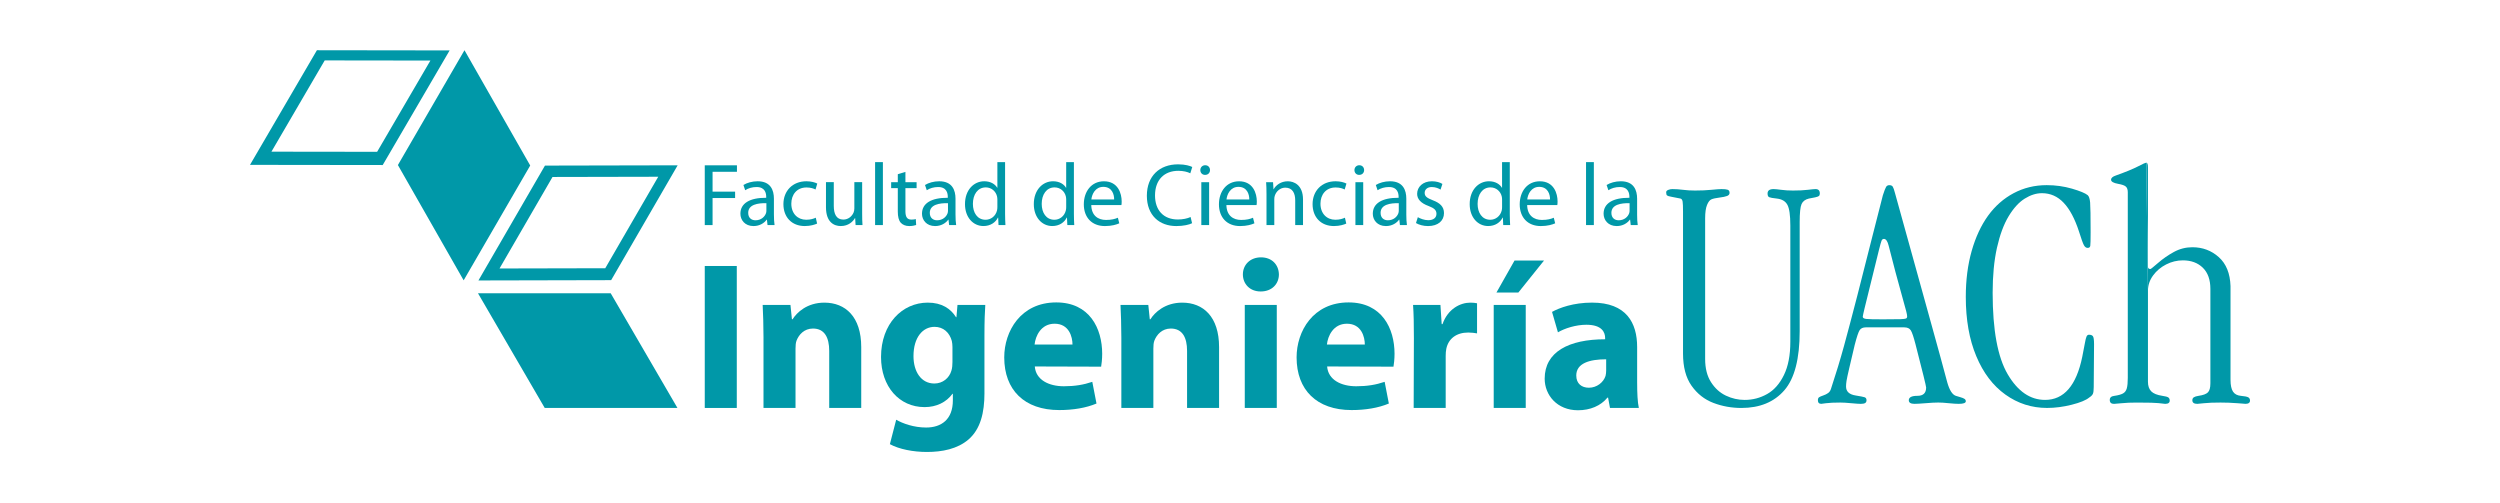
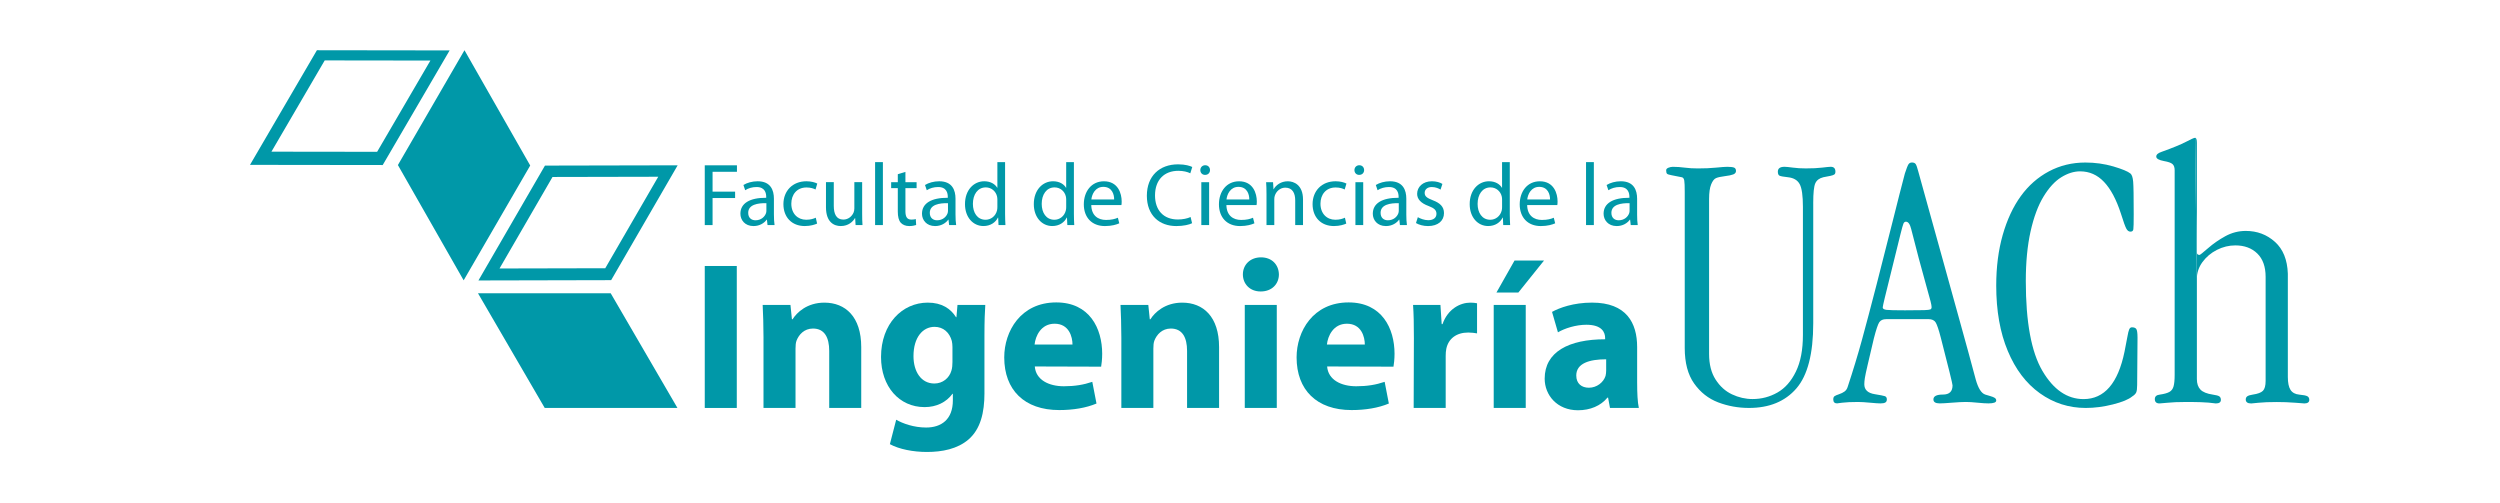
<svg xmlns="http://www.w3.org/2000/svg" id="Layer_2" data-name="Layer 2" viewBox="0 0 2047 411.2">
  <g id="Logos-FCI">
    <g id="Logo-FCI-Horizontal-Outline-Pantone320C">
      <rect width="2047" height="411.2" style="fill: none;" />
+       <path d="M259.49,41.13l-54.79,93.86,108.67,.14,54.79-93.85-108.67-.15Zm49.29,83.17l-86.53-.11,43.63-74.73,86.53,.12-43.63,74.73Z" style="fill: #0098a8;" />
+       <path d="M446.21,135.59l-54.47,94.05,108.67-.25,54.46-94.04-108.67,.24Zm49.38,84.04l-86.58,.2,43.39-74.92,86.57-.19-43.39,74.92Z" style="fill: #0098a8;" />
+       <polygon points="577.06 135.36 603.41 135.36 603.41 140.66 583.45 140.66 583.45 156.92 601.9 156.92 601.9 162.15 583.45 162.15 583.45 184.3 577.06 184.3 577.06 135.36" style="fill: #0098a8;" />
+       <path d="M633.69,175.87c0,3.06,.15,6.03,.52,8.43h-5.75l-.51-4.43h-.22c-1.96,2.76-5.73,5.23-10.75,5.23-7.1,0-10.74-5.01-10.74-10.09,0-8.5,7.55-13.14,21.13-13.07v-.73c0-2.83-.8-8.13-7.98-8.07-3.35,0-6.76,.95-9.23,2.62l-1.45-4.29c2.9-1.81,7.18-3.05,11.61-3.05,10.76,0,13.36,7.34,13.36,14.3v13.14Zm-6.17-9.51c-6.97-.14-14.89,1.09-14.89,7.92,0,4.21,2.76,6.09,5.96,6.09,4.64,0,7.62-2.9,8.64-5.88,.22-.73,.29-1.45,.29-2.04v-6.1Z" style="fill: #0098a8;" />
+       <path d="M669.05,183.06c-1.67,.8-5.37,2.03-10.09,2.03-10.6,0-17.5-7.18-17.5-17.94s7.4-18.73,18.87-18.73c3.78,0,7.12,.94,8.86,1.89l-1.44,4.86c-1.52-.8-3.92-1.67-7.41-1.67-8.06,0-12.41,6.02-12.41,13.28,0,8.14,5.23,13.15,12.19,13.15,3.64,0,6.03-.86,7.84-1.67l1.09,4.8Z" style="fill: #0098a8;" />
+       <path d="M705.93,174.64c0,3.7,.07,6.89,.28,9.66h-5.65l-.36-5.74h-.15c-1.59,2.83-5.37,6.53-11.61,6.53-5.52,0-12.13-3.12-12.13-15.39v-20.55h6.39v19.39c0,6.68,2.1,11.25,7.84,11.25,4.28,0,7.25-2.98,8.42-5.89,.36-.86,.58-2.02,.58-3.27v-21.49h6.39v25.49Z" style="fill: #0098a8;" />
+       <rect x="716.53" y="132.74" width="6.38" height="51.55" style="fill: #0098a8;" />
+       <path d="M741.36,140.73v8.43h9.15v4.86h-9.15v18.95c0,4.36,1.23,6.83,4.8,6.83,1.74,0,2.76-.15,3.7-.43l.29,4.86c-1.23,.43-3.2,.87-5.67,.87-2.97,0-5.37-1.02-6.89-2.68-1.75-1.96-2.47-5.09-2.47-9.23v-19.17h-5.44v-4.86h5.44v-6.53l6.25-1.89Z" style="fill: #0098a8;" />
+       <path d="M782.38,175.87c0,3.06,.14,6.03,.51,8.43h-5.75l-.5-4.43h-.22c-1.96,2.76-5.73,5.23-10.75,5.23-7.12,0-10.75-5.01-10.75-10.09,0-8.5,7.55-13.14,21.13-13.07v-.73c0-2.83-.79-8.13-7.99-8.07-3.34,0-6.75,.95-9.21,2.62l-1.46-4.29c2.91-1.81,7.19-3.05,11.62-3.05,10.75,0,13.36,7.34,13.36,14.3v13.14Zm-6.17-9.51c-6.97-.14-14.89,1.09-14.89,7.92,0,4.21,2.77,6.09,5.96,6.09,4.65,0,7.62-2.9,8.65-5.88,.21-.73,.28-1.45,.28-2.04v-6.1Z" style="fill: #0098a8;" />
+       <path d="M822.96,132.74v42.48c0,3.12,.15,6.68,.29,9.07h-5.66l-.29-6.1h-.22c-1.89,3.92-6.1,6.89-11.83,6.89-8.5,0-15.11-7.19-15.11-17.85-.07-11.7,7.26-18.81,15.76-18.81,5.44,0,9,2.54,10.6,5.3h.15v-20.99h6.31Zm-6.31,30.72c0-.8-.08-1.89-.29-2.69-.94-3.99-4.43-7.33-9.21-7.33-6.61,0-10.54,5.81-10.54,13.51,0,7.12,3.55,12.99,10.38,12.99,4.29,0,8.21-2.9,9.37-7.61,.21-.88,.29-1.75,.29-2.77v-6.1Z" style="fill: #0098a8;" />
+       <path d="M879.31,132.74v42.48c0,3.12,.14,6.68,.29,9.07h-5.67l-.29-6.1h-.22c-1.89,3.92-6.1,6.89-11.83,6.89-8.49,0-15.1-7.19-15.1-17.85-.07-11.7,7.26-18.81,15.75-18.81,5.45,0,9,2.54,10.6,5.3h.15v-20.99h6.31Zm-6.31,30.72c0-.8-.08-1.89-.3-2.69-.94-3.99-4.43-7.33-9.22-7.33-6.6,0-10.53,5.81-10.53,13.51,0,7.12,3.56,12.99,10.39,12.99,4.29,0,8.2-2.9,9.36-7.61,.22-.88,.3-1.75,.3-2.77v-6.1Z" style="fill: #0098a8;" />
+       <path d="M893.53,167.89c.15,8.64,5.59,12.2,12.05,12.2,4.58,0,7.41-.8,9.74-1.81l1.15,4.57c-2.24,1.02-6.17,2.25-11.76,2.25-10.82,0-17.28-7.18-17.28-17.78s6.25-18.88,16.48-18.88c11.55,0,14.52,10.02,14.52,16.48,0,1.31-.07,2.25-.21,2.98h-24.69Zm18.73-4.58c.07-3.99-1.67-10.31-8.85-10.31-6.54,0-9.3,5.88-9.81,10.31h18.66Z" style="fill: #0098a8;" />
+       <path d="M976.08,182.77c-2.25,1.17-6.97,2.33-12.93,2.33-13.79,0-24.1-8.71-24.1-24.83s10.38-25.71,25.55-25.71c6.03,0,9.95,1.31,11.62,2.17l-1.6,5.16c-2.31-1.17-5.73-2.03-9.8-2.03-11.47,0-19.09,7.33-19.09,20.18,0,12.05,6.9,19.68,18.73,19.68,3.93,0,7.85-.8,10.39-2.04l1.23,5.09Z" style="fill: #0098a8;" />
+       <path d="M990.75,139.28c0,2.18-1.52,3.92-4.06,3.92-2.33,0-3.86-1.73-3.86-3.92s1.6-3.99,4-3.99,3.92,1.74,3.92,3.99m-7.11,9.88h6.39v35.14h-6.39v-35.14Z" style="fill: #0098a8;" />
+       <path d="M1004.18,167.89c.14,8.64,5.59,12.2,12.05,12.2,4.58,0,7.41-.8,9.73-1.81l1.16,4.57c-2.25,1.02-6.17,2.25-11.76,2.25-10.82,0-17.29-7.18-17.29-17.78s6.25-18.88,16.48-18.88c11.55,0,14.53,10.02,14.53,16.48,0,1.31-.07,2.25-.22,2.98h-24.69Zm18.73-4.58c.07-3.99-1.67-10.31-8.86-10.31-6.53,0-9.29,5.88-9.8,10.31h18.66Z" style="fill: #0098a8;" />
+       <path d="M1037,158.66c0-3.7-.08-6.6-.3-9.5h5.67l.37,5.81h.14c1.75-3.27,5.81-6.54,11.62-6.54,4.86,0,12.41,2.91,12.41,14.95v20.91h-6.39v-20.26c0-5.66-2.1-10.38-8.13-10.38-4.13,0-7.4,2.98-8.56,6.53-.3,.8-.44,1.89-.44,2.98v21.13h-6.38v-25.63Z" style="fill: #0098a8;" />
+       <path d="M1102.33,183.06c-1.66,.8-5.37,2.03-10.09,2.03-10.6,0-17.5-7.18-17.5-17.94s7.4-18.73,18.87-18.73c3.78,0,7.12,.94,8.86,1.89l-1.46,4.86c-1.52-.8-3.91-1.67-7.41-1.67-8.05,0-12.41,6.02-12.41,13.28,0,8.14,5.23,13.15,12.2,13.15,3.63,0,6.03-.86,7.84-1.67l1.09,4.8Z" style="fill: #0098a8;" />
+       <path d="M1116.94,139.28c0,2.18-1.54,3.92-4.07,3.92-2.32,0-3.85-1.73-3.85-3.92s1.6-3.99,3.99-3.99,3.93,1.74,3.93,3.99m-7.12,9.88h6.38v35.14h-6.38v-35.14Z" style="fill: #0098a8;" />
+       <path d="M1151.49,175.87c0,3.06,.15,6.03,.51,8.43h-5.73l-.51-4.43h-.21c-1.97,2.76-5.75,5.23-10.75,5.23-7.12,0-10.75-5.01-10.75-10.09,0-8.5,7.55-13.14,21.13-13.07v-.73c0-2.83-.8-8.13-7.99-8.07-3.34,0-6.75,.95-9.23,2.62l-1.44-4.29c2.9-1.81,7.19-3.05,11.61-3.05,10.75,0,13.36,7.34,13.36,14.3v13.14Zm-6.17-9.51c-6.97-.14-14.89,1.09-14.89,7.92,0,4.21,2.76,6.09,5.95,6.09,4.65,0,7.62-2.9,8.64-5.88,.22-.73,.3-1.45,.3-2.04v-6.1Z" style="fill: #0098a8;" />
+       <path d="M1160.92,177.83c1.96,1.15,5.31,2.47,8.5,2.47,4.58,0,6.75-2.25,6.75-5.23s-1.81-4.65-6.46-6.39c-6.39-2.33-9.36-5.74-9.36-9.95,0-5.66,4.64-10.31,12.12-10.31,3.55,0,6.68,.94,8.57,2.18l-1.52,4.65c-1.38-.87-3.93-2.11-7.19-2.11-3.77,0-5.81,2.18-5.81,4.8,0,2.9,2.04,4.21,6.61,6.02,6.02,2.26,9.21,5.31,9.21,10.54,0,6.24-4.86,10.6-13.06,10.6-3.85,0-7.41-1.02-9.88-2.46l1.52-4.8Z" style="fill: #0098a8;" />
+       <path d="M1236.21,132.74v42.48c0,3.12,.15,6.68,.29,9.07h-5.66l-.29-6.1h-.22c-1.89,3.92-6.1,6.89-11.84,6.89-8.49,0-15.1-7.19-15.1-17.85-.07-11.7,7.26-18.81,15.76-18.81,5.44,0,9,2.54,10.6,5.3h.14v-20.99h6.31Zm-6.31,30.72c0-.8-.07-1.89-.29-2.69-.94-3.99-4.43-7.33-9.21-7.33-6.61,0-10.54,5.81-10.54,13.51,0,7.12,3.57,12.99,10.39,12.99,4.28,0,8.2-2.9,9.36-7.61,.22-.88,.29-1.75,.29-2.77v-6.1Z" style="fill: #0098a8;" />
+       <path d="M1250.44,167.89c.14,8.64,5.59,12.2,12.05,12.2,4.58,0,7.41-.8,9.74-1.81l1.15,4.57c-2.25,1.02-6.17,2.25-11.76,2.25-10.82,0-17.28-7.18-17.28-17.78s6.24-18.88,16.48-18.88c11.55,0,14.52,10.02,14.52,16.48,0,1.31-.06,2.25-.22,2.98h-24.68Zm18.73-4.58c.07-3.99-1.67-10.31-8.86-10.31-6.53,0-9.29,5.88-9.8,10.31h18.66Z" style="fill: #0098a8;" />
+       <rect x="1298.65" y="132.74" width="6.39" height="51.55" style="fill: #0098a8;" />
+       <path d="M1340.47,175.87c0,3.06,.14,6.03,.51,8.43h-5.73l-.51-4.43h-.22c-1.96,2.76-5.73,5.23-10.75,5.23-7.1,0-10.75-5.01-10.75-10.09,0-8.5,7.55-13.14,21.13-13.07v-.73c0-2.83-.8-8.13-7.99-8.07-3.34,0-6.75,.95-9.22,2.62l-1.45-4.29c2.91-1.81,7.19-3.05,11.61-3.05,10.76,0,13.37,7.34,13.37,14.3v13.14Zm-6.17-9.51c-6.97-.14-14.89,1.09-14.89,7.92,0,4.21,2.76,6.09,5.95,6.09,4.65,0,7.63-2.9,8.65-5.88,.22-.73,.29-1.45,.29-2.04v-6.1Z" style="fill: #0098a8;" />
+       <rect x="577.06" y="217.79" width="26.22" height="116.25" style="fill: #0098a8;" />
+       <path d="M625.16,276.6c0-10.52-.34-19.31-.69-26.91h22.76l1.2,11.74h.52c3.45-5.54,11.89-13.63,26.04-13.63,17.24,0,30.19,11.56,30.19,36.4v49.84h-26.22v-46.75c0-10.86-3.8-18.28-13.28-18.28-7.25,0-11.56,5.02-13.45,9.83-.69,1.73-.86,4.15-.86,6.55v48.64h-26.22v-57.44Z" style="fill: #0098a8;" />
+       <path d="M806.08,321.78c0,16.21-3.28,29.5-12.94,37.95-9.14,7.93-21.74,10.34-34.16,10.34-11.21,0-22.76-2.24-30.35-6.39l5.17-20.01c5.35,3.12,14.49,6.39,24.5,6.39,12.42,0,21.9-6.55,21.9-22.25v-5.34h-.35c-5,6.89-13.1,10.87-22.77,10.87-20.87,0-35.69-16.9-35.69-41.05,0-27.24,17.41-44.5,38.27-44.5,11.57,0,18.79,5.01,23.12,11.91h.35l.86-10.01h22.76c-.35,5.53-.69,12.6-.69,25.19v46.9Zm-26.22-37.77c0-1.56-.18-3.28-.51-4.84-1.9-6.89-6.91-11.55-14.15-11.55-9.65,0-17.24,8.63-17.24,23.98,0,12.59,6.21,22.42,17.07,22.42,6.9,0,12.25-4.49,13.98-10.52,.68-2.07,.86-4.84,.86-7.07v-12.42Z" style="fill: #0098a8;" />
+       <path d="M847.29,300.06c.86,11.03,11.55,16.21,23.8,16.21,8.96,0,16.19-1.21,23.28-3.63l3.44,17.77c-8.62,3.62-19.15,5.35-30.53,5.35-28.63,0-45.01-16.56-45.01-43.12,0-21.37,13.44-45.02,42.6-45.02,27.24,0,37.6,21.22,37.6,42.09,0,4.48-.52,8.45-.86,10.52l-54.32-.17Zm30.87-17.94c0-6.2-2.76-17.06-14.65-17.06-11.21,0-15.7,10.17-16.4,17.06h31.05Z" style="fill: #0098a8;" />
+       <path d="M918.16,276.6c0-10.52-.35-19.31-.69-26.91h22.77l1.2,11.74h.51c3.46-5.54,11.91-13.63,26.04-13.63,17.26,0,30.19,11.56,30.19,36.4v49.84h-26.21v-46.75c0-10.86-3.8-18.28-13.29-18.28-7.24,0-11.55,5.02-13.45,9.83-.69,1.73-.86,4.15-.86,6.55v48.64h-26.21v-57.44Z" style="fill: #0098a8;" />
+       <path d="M1032.16,238.65c-8.8,0-14.49-6.2-14.49-13.97s5.86-13.96,14.84-13.96,14.48,6.04,14.66,13.96c0,7.77-5.7,13.97-14.84,13.97h-.17Zm-12.94,11.04h26.21v84.34h-26.21v-84.34Z" style="fill: #0098a8;" />
+       <path d="M1086.65,300.06c.86,11.03,11.57,16.21,23.81,16.21,8.97,0,16.22-1.21,23.29-3.63l3.44,17.77c-8.62,3.62-19.14,5.35-30.52,5.35-28.63,0-45.02-16.56-45.02-43.12,0-21.37,13.45-45.02,42.6-45.02,27.25,0,37.6,21.22,37.6,42.09,0,4.48-.52,8.45-.87,10.52l-54.33-.17Zm30.87-17.94c0-6.2-2.76-17.06-14.66-17.06-11.21,0-15.68,10.17-16.39,17.06h31.04Z" style="fill: #0098a8;" />
+       <path d="M1157.7,277.46c0-12.41-.18-20.52-.69-27.77h22.42l1.02,15.71h.68c4.32-12.43,14.49-17.6,22.77-17.6,2.41,0,3.62,.19,5.51,.52v24.65c-2.24-.35-4.31-.69-7.23-.69-9.66,0-16.22,5.01-17.94,13.29-.35,1.71-.51,3.62-.51,5.86v42.6h-26.22l.18-56.58Z" style="fill: #0098a8;" />
+       <path d="M1223.05,249.7h26.22v84.34h-26.22v-84.34Zm41.21-36.39l-21.03,26.21h-17.94l14.82-26.21h24.15Z" style="fill: #0098a8;" />
+       <path d="M1340.5,313.68c0,7.93,.34,15.69,1.38,20.35h-23.63l-1.55-8.45h-.52c-5.51,6.72-14.13,10.34-24.14,10.34-17.08,0-27.26-12.41-27.26-25.87,0-21.9,19.68-32.25,49.5-32.25v-1.03c0-4.49-2.41-10.86-15.36-10.86-8.62,0-17.75,2.92-23.28,6.2l-4.83-16.73c5.88-3.28,17.42-7.6,32.77-7.6,28.11,0,36.91,16.56,36.91,36.4v29.49Zm-25.36-19.49c-13.79,0-24.49,3.28-24.49,13.28,0,6.73,4.48,10,10.34,10,6.39,0,11.91-4.31,13.63-9.65,.34-1.37,.51-2.93,.51-4.49v-9.14Z" style="fill: #0098a8;" />
+       <polygon points="325.8 135.14 379.64 229.54 434.14 135.53 380.31 41.12 325.8 135.14" style="fill: #0098a8;" />
+       <polygon points="446.02 334.03 554.69 334.03 500.03 240.11 391.36 240.1 446.02 334.03" style="fill: #0098a8;" />
      <g>
-         <path d="M259.49,41.13l-54.79,93.86,108.67,.14,54.79-93.85-108.67-.15Zm49.29,83.17l-86.53-.11,43.63-74.73,86.53,.12-43.63,74.73Z" style="fill: #0098a8;" />
-         <path d="M446.21,135.59l-54.47,94.05,108.67-.25,54.46-94.04-108.67,.24Zm49.38,84.04l-86.58,.2,43.39-74.92,86.57-.19-43.39,74.92Z" style="fill: #0098a8;" />
-         <polygon points="577.06 135.36 603.41 135.36 603.41 140.66 583.45 140.66 583.45 156.92 601.9 156.92 601.9 162.15 583.45 162.15 583.45 184.3 577.06 184.3 577.06 135.36" style="fill: #0098a8;" />
-         <path d="M633.69,175.87c0,3.06,.15,6.03,.52,8.43h-5.75l-.51-4.43h-.22c-1.96,2.76-5.73,5.23-10.75,5.23-7.1,0-10.74-5.01-10.74-10.09,0-8.5,7.55-13.14,21.13-13.07v-.73c0-2.83-.8-8.13-7.98-8.07-3.35,0-6.76,.95-9.23,2.62l-1.45-4.29c2.9-1.81,7.18-3.05,11.61-3.05,10.76,0,13.36,7.34,13.36,14.3v13.14Zm-6.17-9.51c-6.97-.14-14.89,1.09-14.89,7.92,0,4.21,2.76,6.09,5.96,6.09,4.64,0,7.62-2.9,8.64-5.88,.22-.73,.29-1.45,.29-2.04v-6.1Z" style="fill: #0098a8;" />
-         <path d="M669.05,183.06c-1.67,.8-5.37,2.03-10.09,2.03-10.6,0-17.5-7.18-17.5-17.94s7.4-18.73,18.87-18.73c3.78,0,7.12,.94,8.86,1.89l-1.44,4.86c-1.52-.8-3.92-1.67-7.41-1.67-8.06,0-12.41,6.02-12.41,13.28,0,8.14,5.23,13.15,12.19,13.15,3.64,0,6.03-.86,7.84-1.67l1.09,4.8Z" style="fill: #0098a8;" />
-         <path d="M705.93,174.64c0,3.7,.07,6.89,.28,9.66h-5.65l-.36-5.74h-.15c-1.59,2.83-5.37,6.53-11.61,6.53-5.52,0-12.13-3.12-12.13-15.39v-20.55h6.39v19.39c0,6.68,2.1,11.25,7.84,11.25,4.28,0,7.25-2.98,8.42-5.89,.36-.86,.58-2.02,.58-3.27v-21.49h6.39v25.49Z" style="fill: #0098a8;" />
-         <rect x="716.53" y="132.74" width="6.38" height="51.55" style="fill: #0098a8;" />
-         <path d="M741.36,140.73v8.43h9.15v4.86h-9.15v18.95c0,4.36,1.23,6.83,4.8,6.83,1.74,0,2.76-.15,3.7-.43l.29,4.86c-1.23,.43-3.2,.87-5.67,.87-2.97,0-5.37-1.02-6.89-2.68-1.75-1.96-2.47-5.09-2.47-9.23v-19.17h-5.44v-4.86h5.44v-6.53l6.25-1.89Z" style="fill: #0098a8;" />
-         <path d="M782.38,175.87c0,3.06,.14,6.03,.51,8.43h-5.75l-.5-4.43h-.22c-1.96,2.76-5.73,5.23-10.75,5.23-7.12,0-10.75-5.01-10.75-10.09,0-8.5,7.55-13.14,21.13-13.07v-.73c0-2.83-.79-8.13-7.99-8.07-3.34,0-6.75,.95-9.21,2.62l-1.46-4.29c2.91-1.81,7.19-3.05,11.62-3.05,10.75,0,13.36,7.34,13.36,14.3v13.14Zm-6.17-9.51c-6.97-.14-14.89,1.09-14.89,7.92,0,4.21,2.77,6.09,5.96,6.09,4.65,0,7.62-2.9,8.65-5.88,.21-.73,.28-1.45,.28-2.04v-6.1Z" style="fill: #0098a8;" />
-         <path d="M822.96,132.74v42.48c0,3.12,.15,6.68,.29,9.07h-5.66l-.29-6.1h-.22c-1.89,3.92-6.1,6.89-11.83,6.89-8.5,0-15.11-7.19-15.11-17.85-.07-11.7,7.26-18.81,15.76-18.81,5.44,0,9,2.54,10.6,5.3h.15v-20.99h6.31Zm-6.31,30.72c0-.8-.08-1.89-.29-2.69-.94-3.99-4.43-7.33-9.21-7.33-6.61,0-10.54,5.81-10.54,13.51,0,7.12,3.55,12.99,10.38,12.99,4.29,0,8.21-2.9,9.37-7.61,.21-.88,.29-1.75,.29-2.77v-6.1Z" style="fill: #0098a8;" />
-         <path d="M879.31,132.74v42.48c0,3.12,.14,6.68,.29,9.07h-5.67l-.29-6.1h-.22c-1.89,3.92-6.1,6.89-11.83,6.89-8.49,0-15.1-7.19-15.1-17.85-.07-11.7,7.26-18.81,15.75-18.81,5.45,0,9,2.54,10.6,5.3h.15v-20.99h6.31Zm-6.31,30.72c0-.8-.08-1.89-.3-2.69-.94-3.99-4.43-7.33-9.22-7.33-6.6,0-10.53,5.81-10.53,13.51,0,7.12,3.56,12.99,10.39,12.99,4.29,0,8.2-2.9,9.36-7.61,.22-.88,.3-1.75,.3-2.77v-6.1Z" style="fill: #0098a8;" />
-         <path d="M893.53,167.89c.15,8.64,5.59,12.2,12.05,12.2,4.58,0,7.41-.8,9.74-1.81l1.15,4.57c-2.24,1.02-6.17,2.25-11.76,2.25-10.82,0-17.28-7.18-17.28-17.78s6.25-18.88,16.48-18.88c11.55,0,14.52,10.02,14.52,16.48,0,1.31-.07,2.25-.21,2.98h-24.69Zm18.73-4.58c.07-3.99-1.67-10.31-8.85-10.31-6.54,0-9.3,5.88-9.81,10.31h18.66Z" style="fill: #0098a8;" />
-         <path d="M976.08,182.77c-2.25,1.17-6.97,2.33-12.93,2.33-13.79,0-24.1-8.71-24.1-24.83s10.38-25.71,25.55-25.71c6.03,0,9.95,1.31,11.62,2.17l-1.6,5.16c-2.31-1.17-5.73-2.03-9.8-2.03-11.47,0-19.09,7.33-19.09,20.18,0,12.05,6.9,19.68,18.73,19.68,3.93,0,7.85-.8,10.39-2.04l1.23,5.09Z" style="fill: #0098a8;" />
-         <path d="M990.75,139.28c0,2.18-1.52,3.92-4.06,3.92-2.33,0-3.86-1.73-3.86-3.92s1.6-3.99,4-3.99,3.92,1.74,3.92,3.99m-7.11,9.88h6.39v35.14h-6.39v-35.14Z" style="fill: #0098a8;" />
-         <path d="M1004.18,167.89c.14,8.64,5.59,12.2,12.05,12.2,4.58,0,7.41-.8,9.73-1.81l1.16,4.57c-2.25,1.02-6.17,2.25-11.76,2.25-10.82,0-17.29-7.18-17.29-17.78s6.25-18.88,16.48-18.88c11.55,0,14.53,10.02,14.53,16.48,0,1.31-.07,2.25-.22,2.98h-24.69Zm18.73-4.58c.07-3.99-1.67-10.31-8.86-10.31-6.53,0-9.29,5.88-9.8,10.31h18.66Z" style="fill: #0098a8;" />
-         <path d="M1037,158.66c0-3.7-.08-6.6-.3-9.5h5.67l.37,5.81h.14c1.75-3.27,5.81-6.54,11.62-6.54,4.86,0,12.41,2.91,12.41,14.95v20.91h-6.39v-20.26c0-5.66-2.1-10.38-8.13-10.38-4.13,0-7.4,2.98-8.56,6.53-.3,.8-.44,1.89-.44,2.98v21.13h-6.38v-25.63Z" style="fill: #0098a8;" />
-         <path d="M1102.33,183.06c-1.66,.8-5.37,2.03-10.09,2.03-10.6,0-17.5-7.18-17.5-17.94s7.4-18.73,18.87-18.73c3.78,0,7.12,.94,8.86,1.89l-1.46,4.86c-1.52-.8-3.91-1.67-7.41-1.67-8.05,0-12.41,6.02-12.41,13.28,0,8.14,5.23,13.15,12.2,13.15,3.63,0,6.03-.86,7.84-1.67l1.09,4.8Z" style="fill: #0098a8;" />
-         <path d="M1116.94,139.28c0,2.18-1.54,3.92-4.07,3.92-2.32,0-3.85-1.73-3.85-3.92s1.6-3.99,3.99-3.99,3.93,1.74,3.93,3.99m-7.12,9.88h6.38v35.14h-6.38v-35.14Z" style="fill: #0098a8;" />
-         <path d="M1151.49,175.87c0,3.06,.15,6.03,.51,8.43h-5.73l-.51-4.43h-.21c-1.97,2.76-5.75,5.23-10.75,5.23-7.12,0-10.75-5.01-10.75-10.09,0-8.5,7.55-13.14,21.13-13.07v-.73c0-2.83-.8-8.13-7.99-8.07-3.34,0-6.75,.95-9.23,2.62l-1.44-4.29c2.9-1.81,7.19-3.05,11.61-3.05,10.75,0,13.36,7.34,13.36,14.3v13.14Zm-6.17-9.51c-6.97-.14-14.89,1.09-14.89,7.92,0,4.21,2.76,6.09,5.95,6.09,4.65,0,7.62-2.9,8.64-5.88,.22-.73,.3-1.45,.3-2.04v-6.1Z" style="fill: #0098a8;" />
-         <path d="M1160.92,177.83c1.96,1.15,5.31,2.47,8.5,2.47,4.58,0,6.75-2.25,6.75-5.23s-1.81-4.65-6.46-6.39c-6.39-2.33-9.36-5.74-9.36-9.95,0-5.66,4.64-10.31,12.12-10.31,3.55,0,6.68,.94,8.57,2.18l-1.52,4.65c-1.38-.87-3.93-2.11-7.19-2.11-3.77,0-5.81,2.18-5.81,4.8,0,2.9,2.04,4.21,6.61,6.02,6.02,2.26,9.21,5.31,9.21,10.54,0,6.24-4.86,10.6-13.06,10.6-3.85,0-7.41-1.02-9.88-2.46l1.52-4.8Z" style="fill: #0098a8;" />
-         <path d="M1236.21,132.74v42.48c0,3.12,.15,6.68,.29,9.07h-5.66l-.29-6.1h-.22c-1.89,3.92-6.1,6.89-11.84,6.89-8.49,0-15.1-7.19-15.1-17.85-.07-11.7,7.26-18.81,15.76-18.81,5.44,0,9,2.54,10.6,5.3h.14v-20.99h6.31Zm-6.31,30.72c0-.8-.07-1.89-.29-2.69-.94-3.99-4.43-7.33-9.21-7.33-6.61,0-10.54,5.81-10.54,13.51,0,7.12,3.57,12.99,10.39,12.99,4.28,0,8.2-2.9,9.36-7.61,.22-.88,.29-1.75,.29-2.77v-6.1Z" style="fill: #0098a8;" />
-         <path d="M1250.44,167.89c.14,8.64,5.59,12.2,12.05,12.2,4.58,0,7.41-.8,9.74-1.81l1.15,4.57c-2.25,1.02-6.17,2.25-11.76,2.25-10.82,0-17.28-7.18-17.28-17.78s6.24-18.88,16.48-18.88c11.55,0,14.52,10.02,14.52,16.48,0,1.31-.06,2.25-.22,2.98h-24.68Zm18.73-4.58c.07-3.99-1.67-10.31-8.86-10.31-6.53,0-9.29,5.88-9.8,10.31h18.66Z" style="fill: #0098a8;" />
-         <rect x="1298.65" y="132.74" width="6.39" height="51.55" style="fill: #0098a8;" />
-         <path d="M1340.47,175.87c0,3.06,.14,6.03,.51,8.43h-5.73l-.51-4.43h-.22c-1.96,2.76-5.73,5.23-10.75,5.23-7.1,0-10.75-5.01-10.75-10.09,0-8.5,7.55-13.14,21.13-13.07v-.73c0-2.83-.8-8.13-7.99-8.07-3.34,0-6.75,.95-9.22,2.62l-1.45-4.29c2.91-1.81,7.19-3.05,11.61-3.05,10.76,0,13.37,7.34,13.37,14.3v13.14Zm-6.17-9.51c-6.97-.14-14.89,1.09-14.89,7.92,0,4.21,2.76,6.09,5.95,6.09,4.65,0,7.63-2.9,8.65-5.88,.22-.73,.29-1.45,.29-2.04v-6.1Z" style="fill: #0098a8;" />
-         <rect x="577.06" y="217.79" width="26.22" height="116.25" style="fill: #0098a8;" />
-         <path d="M625.16,276.6c0-10.52-.34-19.31-.69-26.91h22.76l1.2,11.74h.52c3.45-5.54,11.89-13.63,26.04-13.63,17.24,0,30.19,11.56,30.19,36.4v49.84h-26.22v-46.75c0-10.86-3.8-18.28-13.28-18.28-7.25,0-11.56,5.02-13.45,9.83-.69,1.73-.86,4.15-.86,6.55v48.64h-26.22v-57.44Z" style="fill: #0098a8;" />
-         <path d="M806.08,321.78c0,16.21-3.28,29.5-12.94,37.95-9.14,7.93-21.74,10.34-34.16,10.34-11.21,0-22.76-2.24-30.35-6.39l5.17-20.01c5.35,3.12,14.49,6.39,24.5,6.39,12.42,0,21.9-6.55,21.9-22.25v-5.34h-.35c-5,6.89-13.1,10.87-22.77,10.87-20.87,0-35.69-16.9-35.69-41.05,0-27.24,17.41-44.5,38.27-44.5,11.57,0,18.79,5.01,23.12,11.91h.35l.86-10.01h22.76c-.35,5.53-.69,12.6-.69,25.19v46.9Zm-26.22-37.77c0-1.56-.18-3.28-.51-4.84-1.9-6.89-6.91-11.55-14.15-11.55-9.65,0-17.24,8.63-17.24,23.98,0,12.59,6.21,22.42,17.07,22.42,6.9,0,12.25-4.49,13.98-10.52,.68-2.07,.86-4.84,.86-7.07v-12.42Z" style="fill: #0098a8;" />
-         <path d="M847.29,300.06c.86,11.03,11.55,16.21,23.8,16.21,8.96,0,16.19-1.21,23.28-3.63l3.44,17.77c-8.62,3.62-19.15,5.35-30.53,5.35-28.63,0-45.01-16.56-45.01-43.12,0-21.37,13.44-45.02,42.6-45.02,27.24,0,37.6,21.22,37.6,42.09,0,4.48-.52,8.45-.86,10.52l-54.32-.17Zm30.87-17.94c0-6.2-2.76-17.06-14.65-17.06-11.21,0-15.7,10.17-16.4,17.06h31.05Z" style="fill: #0098a8;" />
-         <path d="M918.16,276.6c0-10.52-.35-19.31-.69-26.91h22.77l1.2,11.74h.51c3.46-5.54,11.91-13.63,26.04-13.63,17.26,0,30.19,11.56,30.19,36.4v49.84h-26.21v-46.75c0-10.86-3.8-18.28-13.29-18.28-7.24,0-11.55,5.02-13.45,9.83-.69,1.73-.86,4.15-.86,6.55v48.64h-26.21v-57.44Z" style="fill: #0098a8;" />
-         <path d="M1032.16,238.65c-8.8,0-14.49-6.2-14.49-13.97s5.86-13.96,14.84-13.96,14.48,6.04,14.66,13.96c0,7.77-5.7,13.97-14.84,13.97h-.17Zm-12.94,11.04h26.21v84.34h-26.21v-84.34Z" style="fill: #0098a8;" />
-         <path d="M1086.65,300.06c.86,11.03,11.57,16.21,23.81,16.21,8.97,0,16.22-1.21,23.29-3.63l3.44,17.77c-8.62,3.62-19.14,5.35-30.52,5.35-28.63,0-45.02-16.56-45.02-43.12,0-21.37,13.45-45.02,42.6-45.02,27.25,0,37.6,21.22,37.6,42.09,0,4.48-.52,8.45-.87,10.52l-54.33-.17Zm30.87-17.94c0-6.2-2.76-17.06-14.66-17.06-11.21,0-15.68,10.17-16.39,17.06h31.04Z" style="fill: #0098a8;" />
-         <path d="M1157.7,277.46c0-12.41-.18-20.52-.69-27.77h22.42l1.02,15.71h.68c4.32-12.43,14.49-17.6,22.77-17.6,2.41,0,3.62,.19,5.51,.52v24.65c-2.24-.35-4.31-.69-7.23-.69-9.66,0-16.22,5.01-17.94,13.29-.35,1.71-.51,3.62-.51,5.86v42.6h-26.22l.18-56.58Z" style="fill: #0098a8;" />
-         <path d="M1223.05,249.7h26.22v84.34h-26.22v-84.34Zm41.21-36.39l-21.03,26.21h-17.94l14.82-26.21h24.15Z" style="fill: #0098a8;" />
-         <path d="M1340.5,313.68c0,7.93,.34,15.69,1.38,20.35h-23.63l-1.55-8.45h-.52c-5.51,6.72-14.13,10.34-24.14,10.34-17.08,0-27.26-12.41-27.26-25.87,0-21.9,19.68-32.25,49.5-32.25v-1.03c0-4.49-2.41-10.86-15.36-10.86-8.62,0-17.75,2.92-23.28,6.2l-4.83-16.73c5.88-3.28,17.42-7.6,32.77-7.6,28.11,0,36.91,16.56,36.91,36.4v29.49Zm-25.36-19.49c-13.79,0-24.49,3.28-24.49,13.28,0,6.73,4.48,10,10.34,10,6.39,0,11.91-4.31,13.63-9.65,.34-1.37,.51-2.93,.51-4.49v-9.14Z" style="fill: #0098a8;" />
-         <polygon points="325.8 135.14 379.64 229.54 434.14 135.53 380.31 41.12 325.8 135.14" style="fill: #0098a8;" />
-         <polygon points="446.02 334.03 554.69 334.03 500.03 240.11 391.36 240.1 446.02 334.03" style="fill: #0098a8;" />
-         <g>
-           <path d="M1473.58,181.79v89.33c0,22.64-4.18,38.77-12.54,48.42-8.37,9.67-20.12,14.5-35.22,14.5-8.04,0-15.69-1.39-22.93-4.15-7.24-2.77-13.2-7.46-17.84-14.03-4.66-6.58-6.99-15.36-6.99-26.37v-116.15c0-4.11-.1-6.86-.33-8.24-.22-1.39-.77-2.22-1.67-2.5-3.4-.71-5.99-1.22-7.78-1.53-1.78-.32-2.9-.68-3.35-1.08-.43-.4-.67-1.28-.67-2.62,0-.8,.57-1.42,1.68-1.88,1.12-.44,2.22-.67,3.28-.67,2.87,0,5.82,.2,8.85,.6,3.04,.41,6.32,.59,9.8,.59,4.93,0,9.39-.18,13.42-.59,4.02-.4,6.79-.6,8.31-.6,2.32,0,3.99,.17,5.01,.53,1.05,.37,1.56,1.22,1.56,2.57,0,1.15-.68,1.99-2.02,2.54-1.34,.53-3.49,.98-6.44,1.34-2.86,.37-4.99,.82-6.37,1.41-1.39,.57-2.6,2.12-3.62,4.62-1.03,2.51-1.55,6.17-1.55,10.99v115.09c0,7.7,1.62,14.05,4.84,19.05,3.21,5.01,7.29,8.69,12.21,11.01,4.91,2.32,10,3.48,15.28,3.48,6.62,0,12.76-1.61,18.45-4.83,5.68-3.21,10.26-8.41,13.74-15.57,3.5-7.15,5.23-16.22,5.23-27.21v-95.25c0-8.31-.8-13.94-2.4-16.89-1.62-2.96-4.48-4.65-8.59-5.11-3.31-.36-5.41-.72-6.31-1.12-.9-.41-1.34-1.41-1.34-3.03,0-2.43,1.65-3.62,4.96-3.62,1.16,0,3.22,.2,6.18,.6,2.94,.41,6.17,.59,9.66,.59,4.82,0,8.86-.18,12.15-.59,3.25-.4,5.37-.6,6.35-.6,2.33,0,3.49,1.2,3.49,3.62,0,.98-.26,1.67-.81,2.09-.53,.39-1.54,.74-3.02,1.06-1.47,.31-3.19,.65-5.16,1-2.95,.72-4.94,2.22-5.96,4.51-1.03,2.28-1.54,7.17-1.54,14.68" style="fill: #0098a8;" />
-           <path d="M1559.29,268.04h-31.52c-2.33,0-4,.73-5.03,2.2-1.04,1.49-2.39,5.54-4.1,12.15-1.88,7.96-3.39,14.42-4.55,19.37-1.16,4.97-1.88,8.33-2.15,10.08-.27,1.74-.4,3.28-.4,4.62,0,4.11,2.63,6.56,7.9,7.37,3.93,.63,6.4,1.12,7.39,1.47,.98,.37,1.47,1.18,1.47,2.42,0,1.08-.38,1.84-1.13,2.29-.77,.45-1.94,.67-3.56,.67-1.43,0-4.02-.17-7.78-.53-3.75-.37-6.75-.54-8.98-.54-4.92,0-8.81,.17-11.66,.54-2.87,.36-4.12,.53-3.77,.53-1.96,0-2.93-.98-2.93-2.95,0-1.14,.3-1.96,.94-2.42,.62-.43,1.74-.94,3.35-1.47,1.61-.54,2.96-1.21,4.09-2.02,1.11-.8,1.9-1.96,2.35-3.48,4.02-12.16,7.56-23.79,10.6-34.89,3.03-11.07,6.68-24.85,10.93-41.31,4.24-16.44,8.23-32.09,11.93-46.94,3.71-14.84,6.73-26.65,9.04-35.41,1.18-3.57,2.04-5.83,2.62-6.77,.59-.94,1.47-1.41,2.63-1.41,1.33,0,2.29,.41,2.8,1.22,.54,.8,1.16,2.58,1.88,5.36,2.24,8.14,5.11,18.47,8.59,30.98,3.48,12.53,6.9,24.84,10.26,36.96,3.35,12.12,7.36,26.53,11.99,43.26,4.66,16.71,8.64,31.3,11.94,43.73,1.8,6.34,4.11,10,6.98,10.98,.81,.27,2.02,.64,3.63,1.09,1.61,.45,2.76,.91,3.48,1.4,.71,.49,1.08,1.13,1.08,1.95,0,1.42-1.93,2.13-5.77,2.13-1.96,0-4.7-.17-8.19-.53-3.48-.37-6.34-.54-8.58-.54-2.51,0-5.95,.17-10.33,.54-4.38,.36-7.41,.53-9.12,.53-3.13,0-4.69-.98-4.69-2.95,0-2.42,2.37-3.62,7.1-3.62s7.1-2.27,7.1-6.83c0-1.07-2.9-12.87-8.71-35.41-1.52-5.89-2.79-9.67-3.82-11.33-1.04-1.66-2.8-2.48-5.3-2.48m-16.77-72.43c-.9,0-1.53,.52-1.93,1.54-.41,1.04-1.11,3.51-2.09,7.45-6.71,27.09-10.6,42.84-11.66,47.28-1.07,4.42-1.61,6.91-1.61,7.44,0,.98,.93,1.58,2.81,1.82,1.88,.22,6.43,.32,13.67,.32s11.94-.03,14.36-.13c2.4-.09,3.93-.27,4.56-.54,.62-.27,.94-.85,.94-1.75,0-.8-.27-2.25-.8-4.36-.54-2.1-1.83-6.81-3.89-14.15-2.06-7.33-3.68-13.21-4.83-17.64-1.16-4.42-3.05-11.69-5.64-21.8-.9-3.65-2.19-5.5-3.89-5.5" style="fill: #0098a8;" />
-           <path d="M1631.58,239.73c0,30.49,4.11,52.74,12.33,66.73,8.23,13.99,18.43,20.98,30.58,20.98,15.47,0,25.63-11.75,30.46-35.26,.98-4.83,1.7-8.54,2.14-11.14,.45-2.6,.9-4.41,1.34-5.42,.45-1.04,1.12-1.54,2.01-1.54,1.53,0,2.61,.39,3.22,1.2,.63,.8,.95,3.01,.95,6.58l-.27,35.14c0,2.67-.25,4.53-.73,5.56-.5,1.04-1.47,1.98-2.89,2.88-2.67,2.24-7.49,4.23-14.42,5.96-6.93,1.76-13.65,2.62-20.18,2.62-12.53,0-23.88-3.63-34.08-10.92-10.19-7.29-18.15-17.77-23.87-31.47-5.72-13.67-8.58-29.85-8.58-48.55,0-13.76,1.61-26.3,4.82-37.62,3.22-11.3,7.7-20.91,13.41-28.83,5.72-7.91,12.7-14.06,20.94-18.45,8.24-4.38,17.25-6.58,27.09-6.58,7.24,0,14.14,.97,20.72,2.88,6.57,1.93,10.83,3.7,12.81,5.3,1.07,.9,1.75,2.93,2.02,6.1,.27,3.18,.4,11.25,.4,24.21,0,6.26-.09,9.97-.27,11.14-.17,1.16-.88,1.75-2.15,1.75s-2.27-.74-3.07-2.22c-.82-1.48-2.17-5.21-4.03-11.19-3.4-10.47-7.58-18.32-12.55-23.54-4.96-5.24-10.88-7.85-17.77-7.85-4.66,0-9.34,1.48-14.08,4.43-4.74,2.95-9.12,7.73-13.14,14.35-4.03,6.62-7.22,15.23-9.61,25.81-2.37,10.61-3.55,22.93-3.55,36.97" style="fill: #0098a8;" />
-           <path d="M1757.4,133.23c.88,0,1.34,1.26,1.34,3.77v81.4c0,1.25,.67,1.88,2.02,1.88,.36,0,2.45-1.68,6.31-5.02,3.84-3.34,8.13-6.33,12.87-8.93,4.74-2.59,9.79-3.89,15.15-3.89,8.42,0,15.64,2.71,21.68,8.13,6.03,5.4,9.23,13.28,9.58,23.66v76.74c0,4.37,.67,7.59,2,9.65,1.35,2.06,3.49,3.21,6.45,3.49,3.03,.26,5.03,.67,6.04,1.2,.97,.54,1.47,1.43,1.47,2.7,0,1.77-1.29,2.67-3.88,2.67,.53,0-1.62-.17-6.45-.53-4.83-.38-9.43-.54-13.81-.54-5.55,0-10.06,.16-13.54,.54-3.5,.36-5.33,.53-5.51,.53-1.35,0-2.35-.26-3.02-.74-.67-.5-1.01-1.22-1.01-2.2,0-1.08,.41-1.89,1.22-2.43,.8-.53,2.09-.94,3.88-1.2,3.76-.55,6.31-1.48,7.65-2.84,1.34-1.33,2.02-3.78,2.02-7.36v-77.39c0-7.51-2.07-13.28-6.18-17.3-4.12-4.02-9.56-6.04-16.36-6.04-4.73,0-9.3,1.12-13.68,3.34-4.39,2.24-7.96,5.27-10.73,9.07-2.77,3.81-4.16,7.98-4.16,12.54" style="fill: #0098a8;" />
-           <path d="M1758.74,238.12v74.45c0,3.4,.89,6.01,2.68,7.85,1.78,1.82,4.83,3.05,9.12,3.69,2.5,.36,4.14,.79,4.89,1.33,.76,.55,1.14,1.39,1.14,2.57,0,1.77-1.24,2.67-3.76,2.67-.36,0-.95-.06-1.81-.2-.85-.13-2.08-.26-3.68-.41-1.62-.13-3.56-.24-5.84-.32-2.26-.1-6.19-.13-11.74-.13-4.92,0-9.12,.16-12.6,.54-3.49,.36-5.54,.53-6.18,.53-2.33,0-3.48-1.07-3.48-3.22,0-1.96,1.25-3.08,3.75-3.34,3.14-.45,5.48-1.1,7.04-1.95,1.56-.85,2.62-2.26,3.16-4.23,.53-1.96,.8-4.79,.8-8.45V157.38c0-2.14-.54-3.69-1.61-4.62-1.07-.96-3.17-1.68-6.31-2.23-3.84-.7-5.77-1.82-5.77-3.33s1.29-2.61,3.89-3.49c8.23-2.95,14.26-5.43,18.12-7.44,3.84-2.03,6.11-3.03,6.84-3.03" style="fill: #0098a8;" />
-         </g>
+         <path d="M1484.68,166.32v98.4c0,24.94-4.61,42.7-13.81,53.33-9.22,10.65-22.16,15.97-38.8,15.97-8.86,0-17.28-1.53-25.26-4.57-7.98-3.05-14.54-8.22-19.65-15.45-5.13-7.24-7.7-16.92-7.7-29.05v-127.95c0-4.52-.11-7.55-.37-9.07-.24-1.53-.84-2.45-1.84-2.76-3.74-.78-6.6-1.34-8.57-1.69-1.96-.36-3.19-.75-3.69-1.19-.48-.44-.74-1.41-.74-2.89,0-.88,.63-1.57,1.85-2.07,1.24-.49,2.45-.74,3.61-.74,3.16,0,6.41,.23,9.75,.67,3.35,.45,6.96,.65,10.79,.65,5.43,0,10.34-.2,14.78-.65,4.43-.44,7.48-.67,9.16-.67,2.55,0,4.39,.19,5.52,.58,1.15,.4,1.72,1.34,1.72,2.83,0,1.27-.75,2.2-2.22,2.8-1.47,.58-3.85,1.08-7.09,1.47-3.15,.4-5.5,.9-7.02,1.56-1.53,.63-2.86,2.34-3.99,5.09-1.14,2.77-1.71,6.79-1.71,12.1v126.78c0,8.48,1.78,15.47,5.33,20.98,3.54,5.52,8.03,9.57,13.45,12.12,5.4,2.55,11.02,3.84,16.83,3.84,7.29,0,14.06-1.77,20.32-5.32,6.26-3.54,11.31-9.26,15.14-17.15,3.86-7.87,5.76-17.87,5.76-29.97v-104.92c0-9.16-.88-15.36-2.65-18.61-1.78-3.27-4.94-5.12-9.46-5.63-3.65-.39-5.96-.8-6.95-1.24-.99-.45-1.47-1.56-1.47-3.34,0-2.67,1.82-3.99,5.46-3.99,1.28,0,3.55,.23,6.81,.67,3.24,.45,6.79,.65,10.64,.65,5.31,0,9.76-.2,13.38-.65,3.58-.44,5.91-.67,7-.67,2.56,0,3.85,1.32,3.85,3.99,0,1.08-.28,1.84-.89,2.3-.58,.43-1.7,.82-3.32,1.16-1.62,.34-3.52,.71-5.69,1.1-3.25,.8-5.44,2.45-6.57,4.96-1.14,2.51-1.7,7.9-1.7,16.17" style="fill: #0098a8;" />
+         <path d="M1579.09,261.33h-34.72c-2.56,0-4.41,.81-5.55,2.42-1.14,1.64-2.64,6.1-4.51,13.38-2.07,8.76-3.73,15.89-5.01,21.34-1.28,5.47-2.07,9.18-2.36,11.1-.3,1.91-.44,3.61-.44,5.09,0,4.52,2.9,7.23,8.7,8.12,4.33,.69,7.05,1.24,8.14,1.61,1.08,.4,1.61,1.29,1.61,2.66,0,1.19-.42,2.03-1.25,2.52-.84,.5-2.14,.74-3.92,.74-1.58,0-4.43-.19-8.57-.58-4.13-.4-7.43-.59-9.89-.59-5.41,0-9.7,.19-12.85,.59-3.16,.39-4.54,.58-4.16,.58-2.16,0-3.23-1.08-3.23-3.25,0-1.26,.33-2.16,1.03-2.66,.69-.47,1.91-1.03,3.69-1.61,1.77-.59,3.27-1.33,4.5-2.22,1.22-.88,2.09-2.16,2.59-3.84,4.43-13.39,8.32-26.21,11.67-38.43,3.34-12.2,7.36-27.37,12.04-45.51,4.67-18.11,9.06-35.35,13.15-51.71,4.08-16.35,7.41-29.36,9.96-39.01,1.29-3.93,2.24-6.42,2.89-7.46,.65-1.03,1.61-1.56,2.9-1.56,1.46,0,2.52,.45,3.09,1.34,.59,.88,1.28,2.84,2.07,5.9,2.47,8.97,5.63,20.34,9.46,34.13,3.84,13.8,7.6,27.36,11.31,40.71,3.69,13.35,8.11,29.23,13.21,47.66,5.13,18.41,9.51,34.47,13.16,48.17,1.98,6.98,4.53,11.02,7.68,12.1,.89,.3,2.22,.7,4,1.2,1.77,.5,3.04,1,3.84,1.54,.78,.53,1.19,1.25,1.19,2.15,0,1.57-2.13,2.35-6.35,2.35-2.16,0-5.18-.19-9.03-.58-3.84-.4-6.98-.59-9.45-.59-2.77,0-6.56,.19-11.38,.59-4.82,.39-8.16,.58-10.05,.58-3.44,0-5.17-1.08-5.17-3.25,0-2.66,2.61-3.99,7.83-3.99s7.83-2.51,7.83-7.53c0-1.18-3.19-14.18-9.6-39.01-1.67-6.48-3.08-10.65-4.2-12.48-1.14-1.83-3.09-2.73-5.84-2.73m-18.48-79.79c-.99,0-1.69,.57-2.13,1.7-.45,1.14-1.22,3.87-2.3,8.21-7.39,29.84-11.67,47.19-12.85,52.09-1.18,4.87-1.77,7.61-1.77,8.19,0,1.08,1.02,1.75,3.1,2.01,2.07,.24,7.08,.36,15.06,.36s13.16-.04,15.82-.14c2.65-.09,4.33-.3,5.02-.59,.69-.3,1.03-.94,1.03-1.92,0-.88-.3-2.48-.88-4.8-.59-2.32-2.02-7.5-4.29-15.59-2.27-8.08-4.05-14.55-5.32-19.43-1.28-4.87-3.36-12.87-6.21-24.01-.99-4.03-2.41-6.06-4.29-6.06" style="fill: #0098a8;" />
+         <path d="M1658.73,230.16c0,33.58,4.52,58.1,13.59,73.51,9.06,15.41,20.31,23.11,33.69,23.11,17.04,0,28.23-12.95,33.55-38.84,1.08-5.32,1.88-9.41,2.36-12.27,.5-2.86,.99-4.86,1.47-5.97,.5-1.14,1.24-1.7,2.21-1.7,1.69,0,2.87,.43,3.55,1.32,.69,.88,1.05,3.31,1.05,7.24l-.3,38.71c0,2.95-.27,4.99-.81,6.13-.55,1.14-1.61,2.19-3.18,3.17-2.95,2.47-8.25,4.66-15.89,6.57-7.64,1.94-15.03,2.89-22.23,2.89-13.8,0-26.3-4-37.54-12.03-11.22-8.03-20-19.57-26.29-34.67-6.31-15.06-9.45-32.88-9.45-53.49,0-15.15,1.77-28.98,5.31-41.45,3.55-12.45,8.48-23.04,14.77-31.75,6.31-8.72,13.99-15.49,23.06-20.32,9.07-4.82,19-7.24,29.84-7.24,7.98,0,15.58,1.07,22.82,3.17,7.23,2.13,11.94,4.07,14.11,5.84,1.18,.99,1.92,3.23,2.22,6.72,.3,3.5,.44,12.39,.44,26.67,0,6.9-.09,10.98-.3,12.27-.19,1.28-.97,1.92-2.36,1.92s-2.51-.82-3.38-2.45c-.9-1.63-2.39-5.74-4.44-12.33-3.74-11.53-8.35-20.18-13.82-25.94-5.46-5.77-11.98-8.65-19.57-8.65-5.13,0-10.28,1.63-15.51,4.88-5.22,3.25-10.05,8.52-14.48,15.81-4.44,7.29-7.96,16.78-10.58,28.43-2.61,11.69-3.91,25.26-3.91,40.72" style="fill: #0098a8;" />
+         <path d="M1797.33,112.83c.97,0,1.47,1.39,1.47,4.16v89.67c0,1.38,.74,2.07,2.22,2.07,.39,0,2.7-1.85,6.95-5.53,4.23-3.68,8.95-6.97,14.18-9.83,5.23-2.85,10.78-4.29,16.69-4.29,9.27,0,17.23,2.98,23.88,8.95,6.64,5.95,10.17,14.63,10.56,26.07v84.53c0,4.81,.74,8.36,2.21,10.63,1.48,2.27,3.85,3.54,7.1,3.85,3.34,.29,5.55,.74,6.65,1.32,1.07,.59,1.61,1.58,1.61,2.97,0,1.95-1.43,2.95-4.28,2.95,.58,0-1.78-.19-7.1-.58-5.32-.42-10.39-.59-15.21-.59-6.12,0-11.08,.18-14.92,.59-3.86,.39-5.87,.58-6.07,.58-1.48,0-2.59-.28-3.33-.82-.74-.55-1.12-1.34-1.12-2.42,0-1.19,.45-2.08,1.34-2.67,.88-.58,2.3-1.03,4.28-1.32,4.14-.6,6.95-1.63,8.43-3.12,1.47-1.46,2.22-4.17,2.22-8.11v-85.25c0-8.28-2.28-14.63-6.81-19.06-4.54-4.43-10.53-6.65-18.03-6.65-5.21,0-10.25,1.24-15.07,3.68-4.83,2.47-8.76,5.81-11.82,9.99-3.05,4.19-4.58,8.79-4.58,13.81" style="fill: #0098a8;" />
+         <path d="M1798.8,228.38v82.01c0,3.74,.99,6.62,2.96,8.65,1.96,2.01,5.32,3.36,10.05,4.06,2.75,.39,4.56,.87,5.39,1.46,.83,.61,1.26,1.53,1.26,2.83,0,1.95-1.37,2.95-4.14,2.95-.39,0-1.04-.07-2-.23-.94-.14-2.29-.28-4.05-.45-1.78-.14-3.92-.26-6.44-.36-2.49-.11-6.82-.14-12.93-.14-5.42,0-10.05,.18-13.88,.59-3.85,.39-6.1,.58-6.81,.58-2.56,0-3.84-1.18-3.84-3.55,0-2.16,1.38-3.4,4.13-3.68,3.46-.5,6.03-1.21,7.75-2.15,1.72-.94,2.88-2.49,3.48-4.66,.58-2.16,.88-5.27,.88-9.31V139.43c0-2.36-.59-4.06-1.77-5.09-1.18-1.06-3.49-1.85-6.95-2.46-4.23-.77-6.35-2.01-6.35-3.67s1.43-2.87,4.29-3.85c9.06-3.25,15.71-5.98,19.96-8.19,4.23-2.23,6.73-3.34,7.53-3.34" style="fill: #0098a8;" />
      </g>
    </g>
  </g>
</svg>
